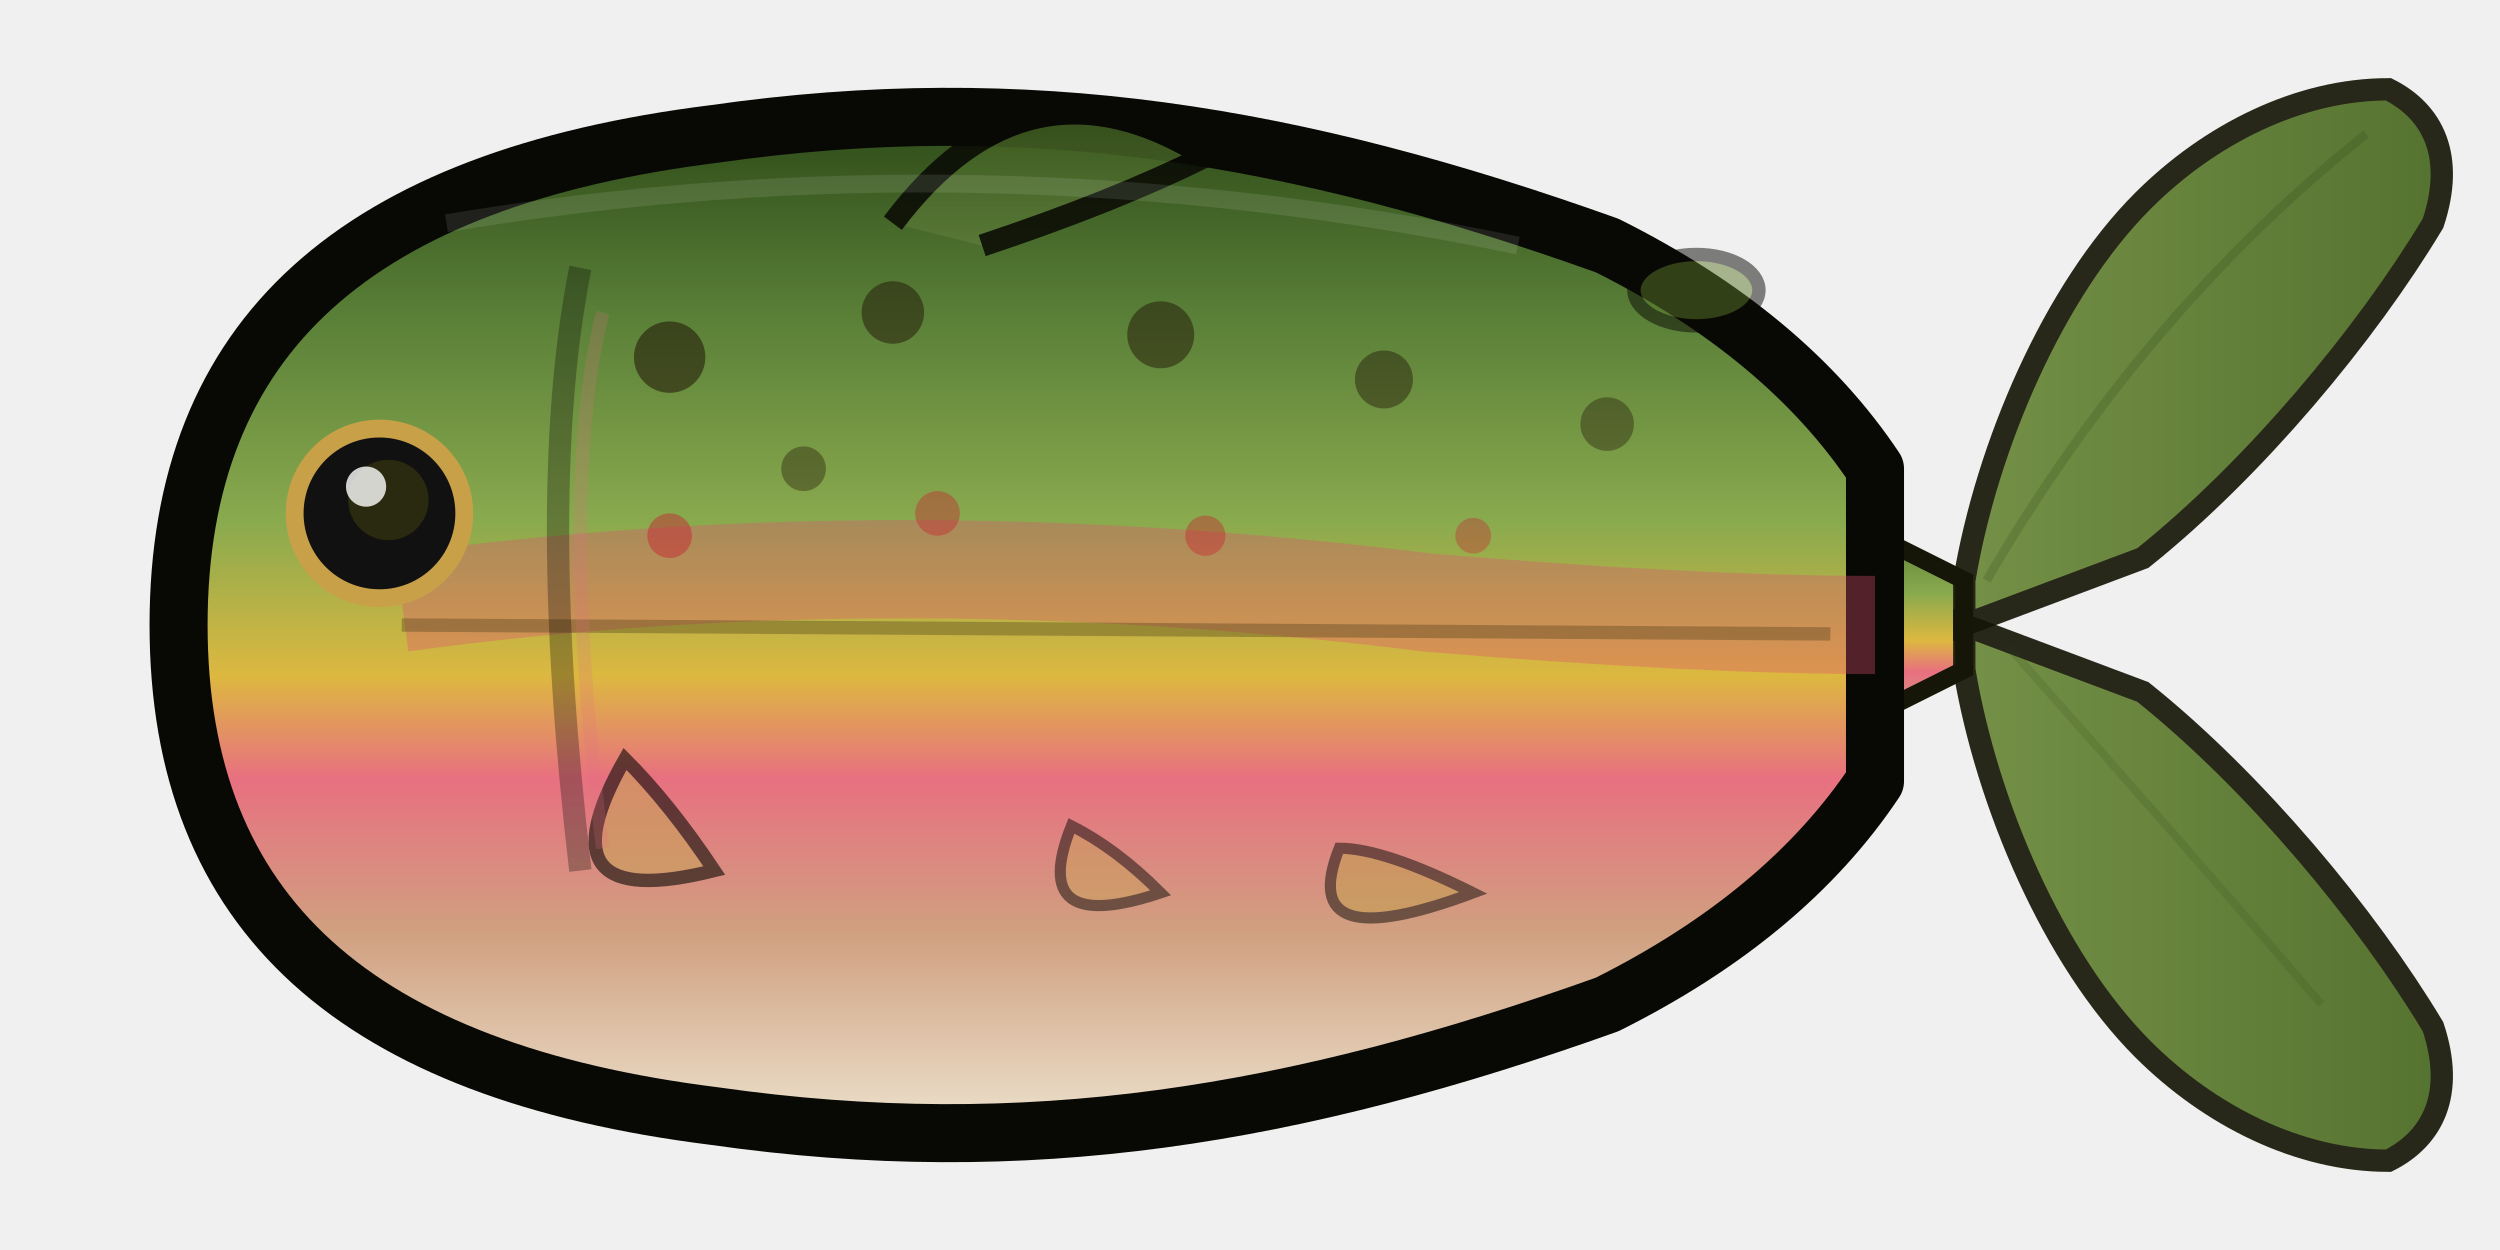
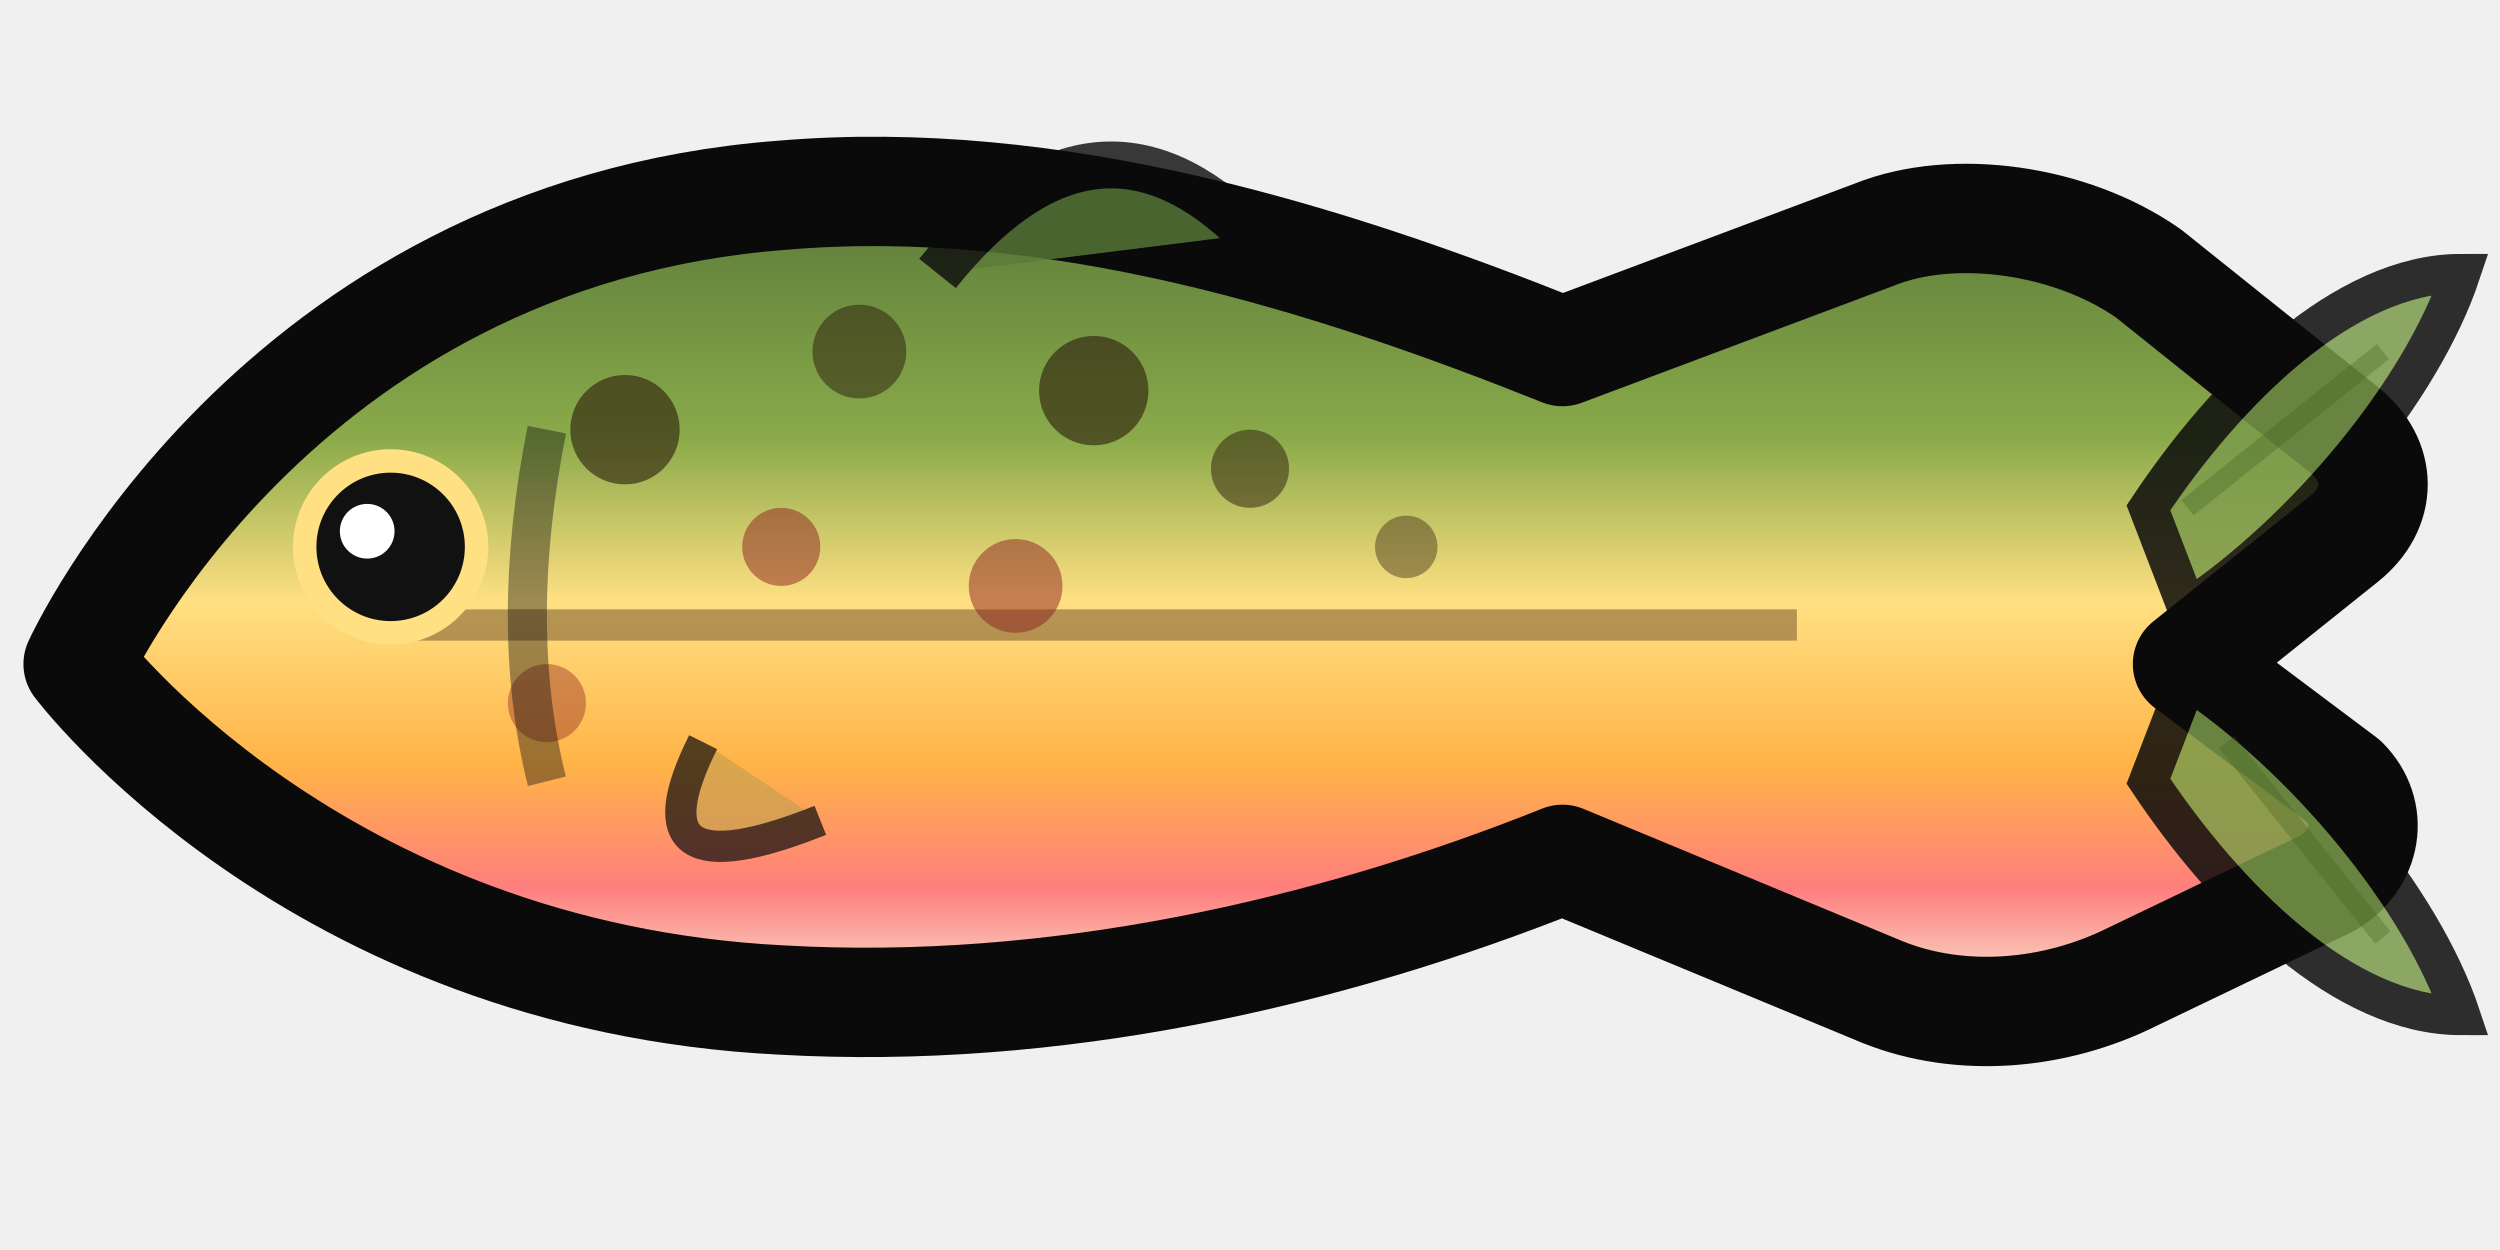
- <svg xmlns="http://www.w3.org/2000/svg" viewBox="0 0 56 28">
+ <svg xmlns="http://www.w3.org/2000/svg" width="32" height="16" viewBox="0 0 32 16">
+   <path d="M1 8.5C1 8.5 3.5 3 10 2.5c3.5-.3 7 .8 10 2l4-1.5c1-.4 2.5-.2 3.5.5l2.5 2c.5.4.5 1 0 1.4L28 8.5l2 1.5c.4.4.3 1-.2 1.3l-2.5 1.2c-1 .5-2.2.6-3.2.2L20 11c-3 1.2-6.5 2-10 1.8C4 12.5 1 8.5 1 8.5z" fill="url(#troutBody)" stroke="#0a0a0a" stroke-width="1.4" stroke-linejoin="round" />
  <defs>
    <linearGradient id="troutBody" x1="0" y1="0" x2="0" y2="1">
-       <stop offset="0%" stop-color="#2d4a18" />
-       <stop offset="20%" stop-color="#5a8038" />
-       <stop offset="40%" stop-color="#8aaa4e" />
-       <stop offset="55%" stop-color="#ddb840" />
-       <stop offset="65%" stop-color="#e87080" />
-       <stop offset="80%" stop-color="#d0a080" />
-       <stop offset="100%" stop-color="#ede4d0" />
-     </linearGradient>
-     <linearGradient id="tailFin" x1="0" y1="0" x2="1" y2="0">
-       <stop offset="0%" stop-color="#6a8838" />
-       <stop offset="100%" stop-color="#486820" />
-     </linearGradient>
-     <linearGradient id="dorsalFin" x1="0" y1="1" x2="0" y2="0">
-       <stop offset="0%" stop-color="#5a7a38" />
-       <stop offset="100%" stop-color="#3d5a1e" />
+       <stop offset="0%" stop-color="#5a7a3a" />
+       <stop offset="30%" stop-color="#8aaa4a" />
+       <stop offset="50%" stop-color="#ffe082" />
+       <stop offset="70%" stop-color="#ffb347" />
+       <stop offset="85%" stop-color="#ff7e7e" />
+       <stop offset="100%" stop-color="#f5f5dc" />
    </linearGradient>
  </defs>
-   <g>
-     <animateTransform attributeName="transform" type="translate" values="0,0; 0.3,-0.1; 0,0; -0.2,0.1; 0,0" dur="2.6s" repeatCount="indefinite" />
-     <g>
-       <animateTransform attributeName="transform" type="rotate" values="0 40 14; 5 40 14; 0 40 14; -5 40 14; 0 40 14" dur="0.9s" repeatCount="indefinite" />
-       <path d="M39,10.5 Q42,12 44,13 L44,15 Q42,16 39,17.5" fill="url(#troutBody)" stroke="#161608" stroke-width="0.4" />
-       <g>
-         <animateTransform attributeName="transform" type="rotate" values="0 44 14; 6 44 14; 0 44 14; -6 44 14; 0 44 14" dur="0.65s" repeatCount="indefinite" />
-         <path d="M44,13 C44.5,10 46,6.5 48,4.5 C49.5,3 51.5,2 53.5,2 C54.5,2.5 55,3.5 54.5,5 C53,7.5 50.5,10.5 48,12.5 L44,14 Z" fill="url(#tailFin)" stroke="#161608" stroke-width="0.5" opacity="0.92" />
-         <path d="M44,14 L48,15.5 C50.5,17.5 53,20.5 54.5,23 C55,24.5 54.5,25.5 53.5,26 C51.5,26 49.5,25 48,23.5 C46,21.5 44.5,18 44,15 Z" fill="url(#tailFin)" stroke="#161608" stroke-width="0.5" opacity="0.92" />
-         <path d="M44.5,13 Q48,7 53,3" stroke="#2a4012" stroke-width="0.2" fill="none" opacity="0.2" />
-         <path d="M45,14.5 Q49,19 52,22.5" stroke="#2a4012" stroke-width="0.18" fill="none" opacity="0.15" />
-       </g>
-     </g>
-     <path d="M4,14 C4,7.5 8,4 16,3 C23,2 29,3 36,5.5 Q40,7.5 42,10.5 L42,17.5 Q40,20.5 36,22.5 C29,25 23,26 16,25 C8,24 4,20.5 4,14 Z" fill="url(#troutBody)" stroke="#080804" stroke-width="1.3" stroke-linejoin="round">
-       <animate attributeName="d" dur="2s" repeatCount="indefinite" values="M4,14 C4,7.5 8,4 16,3 C23,2 29,3 36,5.5 Q40,7.5 42,10.5 L42,17.5 Q40,20.5 36,22.5 C29,25 23,26 16,25 C8,24 4,20.5 4,14 Z;                M4,14 C4,8 8,4.5 16,3.5 C23,2.5 29,3.3 36,5.8 Q40,7.8 42,11 L42,17 Q40,20 36,22 C29,24.5 23,25.5 16,24.5 C8,23.5 4,20 4,14 Z;                M4,14 C4,7.5 8,4 16,3 C23,2 29,3 36,5.5 Q40,7.5 42,10.5 L42,17.5 Q40,20.5 36,22.5 C29,25 23,26 16,25 C8,24 4,20.5 4,14 Z" />
-     </path>
-     <path d="M9,13.5 Q20,12 32,13.5 Q38,14 42,14" stroke="#e05070" stroke-width="2.2" fill="none" opacity="0.35" />
-     <path d="M9,14 L41,14.2" stroke="#483818" stroke-width="0.3" opacity="0.35" />
-     <circle cx="15" cy="8" r="0.8" fill="#1a0800" opacity="0.5" />
-     <circle cx="20" cy="7" r="0.7" fill="#1a0800" opacity="0.45" />
-     <circle cx="26" cy="7.5" r="0.75" fill="#1a0800" opacity="0.45" />
-     <circle cx="31" cy="8.5" r="0.65" fill="#1a0800" opacity="0.4" />
-     <circle cx="36" cy="9.5" r="0.6" fill="#1a0800" opacity="0.35" />
-     <circle cx="18" cy="10.5" r="0.5" fill="#1a0800" opacity="0.35" />
-     <circle cx="15" cy="12" r="0.5" fill="#c82030" opacity="0.45" />
-     <circle cx="21" cy="11.5" r="0.5" fill="#c82030" opacity="0.4" />
-     <circle cx="27" cy="12" r="0.45" fill="#c82030" opacity="0.4" />
-     <circle cx="33" cy="12" r="0.4" fill="#c82030" opacity="0.35" />
-     <g>
-       <animateTransform attributeName="transform" type="rotate" values="0 23 5; -2 23 5; 0 23 5; 2 23 5; 0 23 5" dur="2.4s" repeatCount="indefinite" />
-       <path d="M20,5 Q23,1 27,3.5 Q25,4.5 22,5.5" fill="url(#dorsalFin)" stroke="#080804" stroke-width="0.5" opacity="0.85" />
-     </g>
-     <ellipse cx="38" cy="6.5" rx="1.4" ry="0.8" fill="#5a7828" stroke="#080804" stroke-width="0.3" opacity="0.5" />
-     <g>
-       <animateTransform attributeName="transform" type="rotate" values="0 15 18; 5 15 18; 0 15 18; -3 15 18; 0 15 18" dur="1.3s" repeatCount="indefinite" />
-       <path d="M14,17 Q12,20.5 16,19.5 Q15,18 14,17 Z" fill="#c8a058" stroke="#080804" stroke-width="0.3" opacity="0.6" />
-     </g>
-     <path d="M24,18.5 Q23,21 26,20 Q25,19 24,18.5 Z" fill="#c8a058" stroke="#080804" stroke-width="0.25" opacity="0.5" />
-     <path d="M30,19 Q29,21.5 33,20 Q31,19 30,19 Z" fill="#c0a048" stroke="#080804" stroke-width="0.25" opacity="0.5" />
-     <path d="M13,6 Q12,11 13,19.5" stroke="#080804" stroke-width="0.5" fill="none" opacity="0.3" />
-     <path d="M13.5,7 Q12.5,11 13.5,19" stroke="#e07080" stroke-width="0.3" fill="none" opacity="0.2" />
-     <circle cx="8.5" cy="11.5" r="1.9" fill="#111" stroke="#c8a048" stroke-width="0.4" />
-     <circle cx="8.7" cy="11.2" r="0.9" fill="#2a2a10" />
-     <circle cx="8.2" cy="10.9" r="0.45" fill="#fff" opacity="0.8" />
-     <path d="M4,14 Q3.3,13 4.5,12.2" stroke="#080804" stroke-width="0.5" fill="none" opacity="0.45" />
-     <path d="M10,5 Q22,3 34,5.5" stroke="#fff" stroke-width="0.4" fill="none" opacity="0.1" />
-   </g>
+   <path d="M5 8h18" stroke="#6b4c2a" stroke-width="0.4" opacity="0.5" />
+   <circle cx="8" cy="5.5" r="0.7" fill="#2a1a0a" opacity="0.6" />
+   <circle cx="11" cy="4.5" r="0.6" fill="#2a1a0a" opacity="0.5" />
+   <circle cx="14" cy="5" r="0.7" fill="#2a1a0a" opacity="0.6" />
+   <circle cx="10" cy="7" r="0.5" fill="#8b2020" opacity="0.5" />
+   <circle cx="13" cy="7.5" r="0.6" fill="#8b2020" opacity="0.5" />
+   <circle cx="16" cy="6" r="0.5" fill="#2a1a0a" opacity="0.5" />
+   <circle cx="18" cy="7" r="0.4" fill="#2a1a0a" opacity="0.4" />
+   <circle cx="7" cy="9" r="0.5" fill="#8b2020" opacity="0.4" />
+   <path d="M12 3.5 Q14 1 16 3" fill="#5a7a3a" stroke="#0a0a0a" stroke-width="0.6" opacity="0.8" />
+   <path d="M9 9.5 Q8 11.5 10.5 10.5" fill="#c9a050" stroke="#0a0a0a" stroke-width="0.4" opacity="0.7" />
+   <path d="M27.5 6.5 C28.5 5 30 3.5 31.5 3.5 C31 5 29.5 6.8 28 7.8 Z" fill="#7a9a4a" stroke="#0a0a0a" stroke-width="0.5" opacity="0.85" />
+   <path d="M28 8.7 C29.5 9.7 31 11.5 31.5 13 C30 13 28.5 11.5 27.5 10 Z" fill="#7a9a4a" stroke="#0a0a0a" stroke-width="0.5" opacity="0.85" />
+   <path d="M28 6.5 L30.5 4.5" stroke="#3a5a1a" stroke-width="0.25" fill="none" opacity="0.3" />
+   <path d="M28.5 9.5 L30.5 12" stroke="#3a5a1a" stroke-width="0.25" fill="none" opacity="0.3" />
+   <circle cx="5" cy="7" r="1.1" fill="#111" stroke="#ffe082" stroke-width="0.3" />
+   <circle cx="4.7" cy="6.8" r="0.35" fill="#fff" />
+   <path d="M7 5.5 Q6.5 8 7 10" stroke="#0a0a0a" stroke-width="0.5" fill="none" opacity="0.4" />
</svg>
